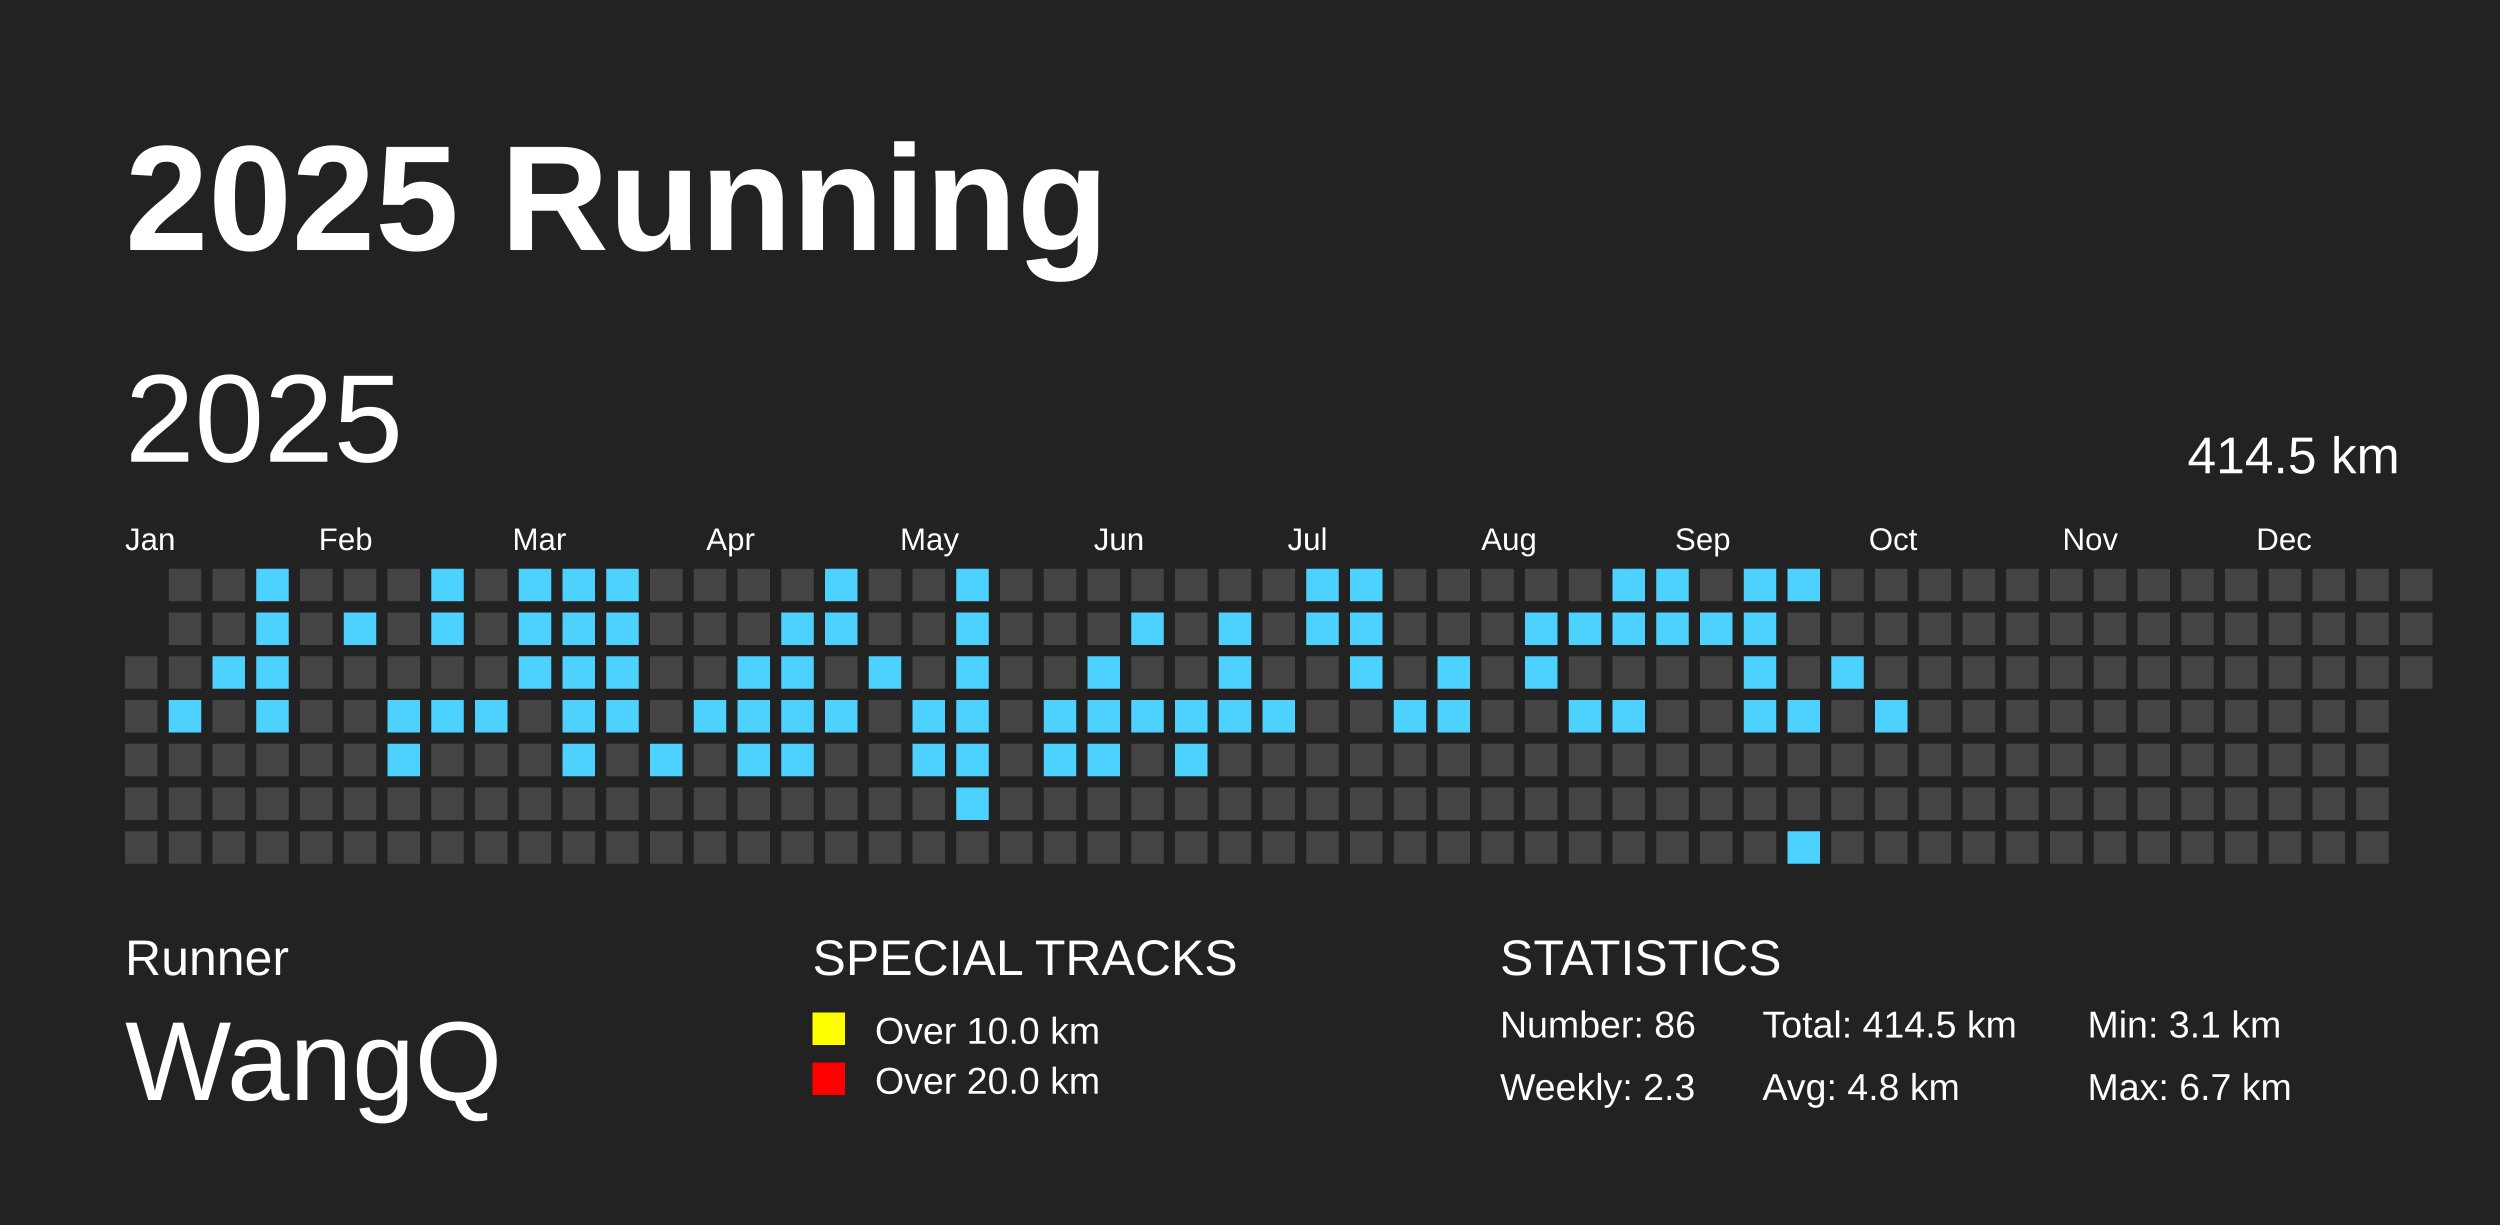
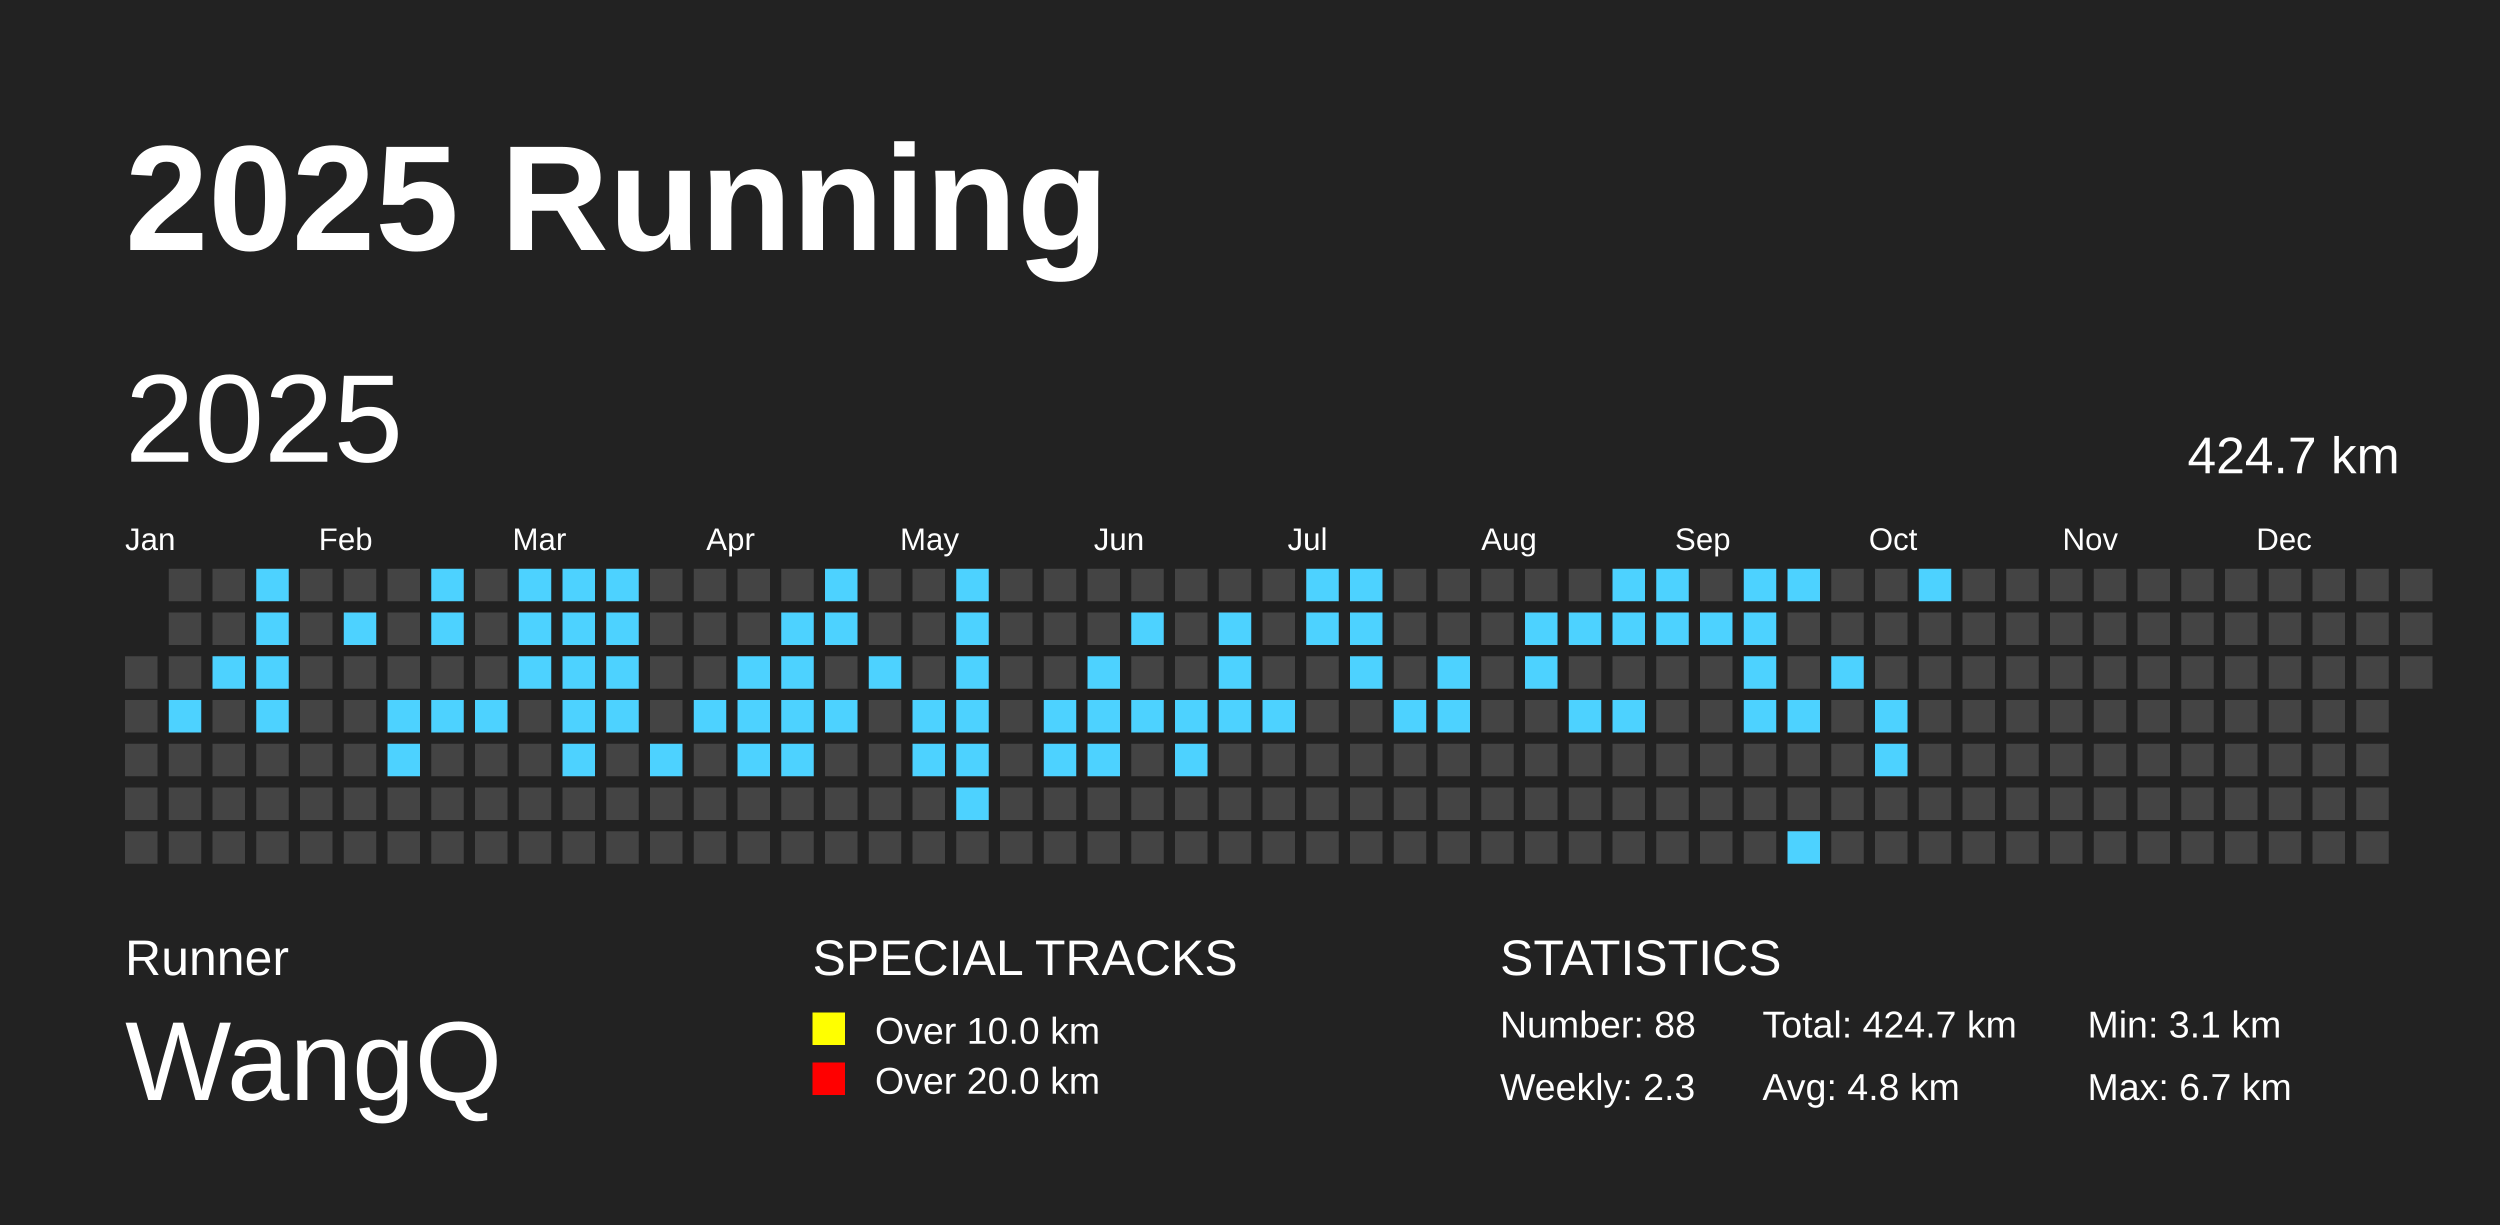
<svg xmlns="http://www.w3.org/2000/svg" baseProfile="full" height="98mm" version="1.1" viewBox="0,0,200,98" width="200mm">
  <defs />
  <rect fill="#222222" height="98" width="200" x="0" y="0" />
  <text fill="#FFFFFF" style="font-size:12px; font-family:Arial; font-weight:bold;" x="10" y="20">2025 Running</text>
  <text fill="#FFFFFF" style="font-size:4px; font-family:Arial" x="10" y="78">Runner</text>
  <text fill="#FFFFFF" style="font-size:9px; font-family:Arial" x="10" y="88">WangQ</text>
  <text fill="#FFFFFF" style="font-size:4px; font-family:Arial" x="65" y="78">SPECIAL TRACKS</text>
  <rect fill="yellow" height="2.6" width="2.6" x="65" y="81" />
  <text fill="#FFFFFF" style="font-size:3px; font-family:Arial" x="70" y="83.5">Over 10.0 km</text>
  <rect fill="red" height="2.6" width="2.6" x="65" y="85" />
  <text fill="#FFFFFF" style="font-size:3px; font-family:Arial" x="70" y="87.5">Over 20.0 km</text>
  <text fill="#FFFFFF" style="font-size:4px; font-family:Arial" x="120" y="78">STATISTICS</text>
-   <text fill="#FFFFFF" style="font-size:3px; font-family:Arial" x="120" y="83">Number: 86</text>
+   <text fill="#FFFFFF" style="font-size:3px; font-family:Arial" x="120" y="83">Number: 88</text>
  <text fill="#FFFFFF" style="font-size:3px; font-family:Arial" x="120" y="88">Weekly: 2.3</text>
-   <text fill="#FFFFFF" style="font-size:3px; font-family:Arial" x="141" y="83">Total: 414.5 km</text>
+   <text fill="#FFFFFF" style="font-size:3px; font-family:Arial" x="141" y="83">Total: 424.7 km</text>
  <text fill="#FFFFFF" style="font-size:3px; font-family:Arial" x="141" y="88">Avg: 4.8 km</text>
  <text fill="#FFFFFF" style="font-size:3px; font-family:Arial" x="167" y="83">Min: 3.1 km</text>
  <text fill="#FFFFFF" style="font-size:3px; font-family:Arial" x="167" y="88">Max: 6.7 km</text>
  <text dominant-baseline="hanging" fill="#FFFFFF" style="font-size:10.0px; font-family:Arial;" x="10" y="30">2025</text>
-   <text dominant-baseline="hanging" fill="#FFFFFF" style="font-size:4.125px; font-family:Arial;" x="175" y="35">414.5 km</text>
+   <text dominant-baseline="hanging" fill="#FFFFFF" style="font-size:4.125px; font-family:Arial;" x="175" y="35">424.7 km</text>
  <text fill="#FFFFFF" style="font-size:2.5px; font-family:Arial" x="10.0" y="44">Jan</text>
  <text fill="#FFFFFF" style="font-size:2.5px; font-family:Arial" x="25.5" y="44">Feb</text>
  <text fill="#FFFFFF" style="font-size:2.5px; font-family:Arial" x="41.0" y="44">Mar</text>
  <text fill="#FFFFFF" style="font-size:2.5px; font-family:Arial" x="56.5" y="44">Apr</text>
  <text fill="#FFFFFF" style="font-size:2.5px; font-family:Arial" x="72.0" y="44">May</text>
  <text fill="#FFFFFF" style="font-size:2.5px; font-family:Arial" x="87.5" y="44">Jun</text>
  <text fill="#FFFFFF" style="font-size:2.5px; font-family:Arial" x="103.0" y="44">Jul</text>
  <text fill="#FFFFFF" style="font-size:2.5px; font-family:Arial" x="118.5" y="44">Aug</text>
  <text fill="#FFFFFF" style="font-size:2.5px; font-family:Arial" x="134.0" y="44">Sep</text>
  <text fill="#FFFFFF" style="font-size:2.5px; font-family:Arial" x="149.5" y="44">Oct</text>
  <text fill="#FFFFFF" style="font-size:2.5px; font-family:Arial" x="165.0" y="44">Nov</text>
  <text fill="#FFFFFF" style="font-size:2.5px; font-family:Arial" x="180.5" y="44">Dec</text>
  <rect fill="#444444" height="2.6" width="2.6" x="10.0" y="52.5" />
  <rect fill="#444444" height="2.6" width="2.6" x="10.0" y="56.0" />
  <rect fill="#444444" height="2.6" width="2.6" x="10.0" y="59.5" />
  <rect fill="#444444" height="2.6" width="2.6" x="10.0" y="63.0" />
  <rect fill="#444444" height="2.6" width="2.6" x="10.0" y="66.5" />
  <rect fill="#444444" height="2.6" width="2.6" x="13.5" y="45.5" />
  <rect fill="#444444" height="2.6" width="2.6" x="13.5" y="49.0" />
  <rect fill="#444444" height="2.6" width="2.6" x="13.5" y="52.5" />
  <rect fill="#4DD2FF" height="2.6" width="2.6" x="13.5" y="56.0" />
  <rect fill="#444444" height="2.6" width="2.6" x="13.5" y="59.5" />
  <rect fill="#444444" height="2.6" width="2.6" x="13.5" y="63.0" />
  <rect fill="#444444" height="2.6" width="2.6" x="13.5" y="66.5" />
  <rect fill="#444444" height="2.6" width="2.6" x="17.0" y="45.5" />
  <rect fill="#444444" height="2.6" width="2.6" x="17.0" y="49.0" />
  <rect fill="#4DD2FF" height="2.6" width="2.6" x="17.0" y="52.5" />
  <rect fill="#444444" height="2.6" width="2.6" x="17.0" y="56.0" />
  <rect fill="#444444" height="2.6" width="2.6" x="17.0" y="59.5" />
  <rect fill="#444444" height="2.6" width="2.6" x="17.0" y="63.0" />
  <rect fill="#444444" height="2.6" width="2.6" x="17.0" y="66.5" />
  <rect fill="#4DD2FF" height="2.6" width="2.6" x="20.5" y="45.5" />
  <rect fill="#4DD2FF" height="2.6" width="2.6" x="20.5" y="49.0" />
  <rect fill="#4DD2FF" height="2.6" width="2.6" x="20.5" y="52.5" />
  <rect fill="#4DD2FF" height="2.6" width="2.6" x="20.5" y="56.0" />
  <rect fill="#444444" height="2.6" width="2.6" x="20.5" y="59.5" />
  <rect fill="#444444" height="2.6" width="2.6" x="20.5" y="63.0" />
  <rect fill="#444444" height="2.6" width="2.6" x="20.5" y="66.5" />
  <rect fill="#444444" height="2.6" width="2.6" x="24.0" y="45.5" />
  <rect fill="#444444" height="2.6" width="2.6" x="24.0" y="49.0" />
  <rect fill="#444444" height="2.6" width="2.6" x="24.0" y="52.5" />
  <rect fill="#444444" height="2.6" width="2.6" x="24.0" y="56.0" />
  <rect fill="#444444" height="2.6" width="2.6" x="24.0" y="59.5" />
  <rect fill="#444444" height="2.6" width="2.6" x="24.0" y="63.0" />
  <rect fill="#444444" height="2.6" width="2.6" x="24.0" y="66.5" />
  <rect fill="#444444" height="2.6" width="2.6" x="27.5" y="45.5" />
  <rect fill="#4DD2FF" height="2.6" width="2.6" x="27.5" y="49.0" />
  <rect fill="#444444" height="2.6" width="2.6" x="27.5" y="52.5" />
  <rect fill="#444444" height="2.6" width="2.6" x="27.5" y="56.0" />
  <rect fill="#444444" height="2.6" width="2.6" x="27.5" y="59.5" />
  <rect fill="#444444" height="2.6" width="2.6" x="27.5" y="63.0" />
  <rect fill="#444444" height="2.6" width="2.6" x="27.5" y="66.5" />
  <rect fill="#444444" height="2.6" width="2.6" x="31.0" y="45.5" />
  <rect fill="#444444" height="2.6" width="2.6" x="31.0" y="49.0" />
  <rect fill="#444444" height="2.6" width="2.6" x="31.0" y="52.5" />
  <rect fill="#4DD2FF" height="2.6" width="2.6" x="31.0" y="56.0" />
  <rect fill="#4DD2FF" height="2.6" width="2.6" x="31.0" y="59.5" />
  <rect fill="#444444" height="2.6" width="2.6" x="31.0" y="63.0" />
  <rect fill="#444444" height="2.6" width="2.6" x="31.0" y="66.5" />
  <rect fill="#4DD2FF" height="2.6" width="2.6" x="34.5" y="45.5" />
  <rect fill="#4DD2FF" height="2.6" width="2.6" x="34.5" y="49.0" />
  <rect fill="#444444" height="2.6" width="2.6" x="34.5" y="52.5" />
  <rect fill="#4DD2FF" height="2.6" width="2.6" x="34.5" y="56.0" />
  <rect fill="#444444" height="2.6" width="2.6" x="34.5" y="59.5" />
  <rect fill="#444444" height="2.6" width="2.6" x="34.5" y="63.0" />
  <rect fill="#444444" height="2.6" width="2.6" x="34.5" y="66.5" />
  <rect fill="#444444" height="2.6" width="2.6" x="38.0" y="45.5" />
  <rect fill="#444444" height="2.6" width="2.6" x="38.0" y="49.0" />
  <rect fill="#444444" height="2.6" width="2.6" x="38.0" y="52.5" />
  <rect fill="#4DD2FF" height="2.6" width="2.6" x="38.0" y="56.0" />
  <rect fill="#444444" height="2.6" width="2.6" x="38.0" y="59.5" />
  <rect fill="#444444" height="2.6" width="2.6" x="38.0" y="63.0" />
  <rect fill="#444444" height="2.6" width="2.6" x="38.0" y="66.5" />
  <rect fill="#4DD2FF" height="2.6" width="2.6" x="41.5" y="45.5" />
  <rect fill="#4DD2FF" height="2.6" width="2.6" x="41.5" y="49.0" />
  <rect fill="#4DD2FF" height="2.6" width="2.6" x="41.5" y="52.5" />
  <rect fill="#444444" height="2.6" width="2.6" x="41.5" y="56.0" />
  <rect fill="#444444" height="2.6" width="2.6" x="41.5" y="59.5" />
  <rect fill="#444444" height="2.6" width="2.6" x="41.5" y="63.0" />
  <rect fill="#444444" height="2.6" width="2.6" x="41.5" y="66.5" />
  <rect fill="#4DD2FF" height="2.6" width="2.6" x="45.0" y="45.5" />
  <rect fill="#4DD2FF" height="2.6" width="2.6" x="45.0" y="49.0" />
  <rect fill="#4DD2FF" height="2.6" width="2.6" x="45.0" y="52.5" />
  <rect fill="#4DD2FF" height="2.6" width="2.6" x="45.0" y="56.0" />
  <rect fill="#4DD2FF" height="2.6" width="2.6" x="45.0" y="59.5" />
  <rect fill="#444444" height="2.6" width="2.6" x="45.0" y="63.0" />
  <rect fill="#444444" height="2.6" width="2.6" x="45.0" y="66.5" />
  <rect fill="#4DD2FF" height="2.6" width="2.6" x="48.5" y="45.5" />
  <rect fill="#4DD2FF" height="2.6" width="2.6" x="48.5" y="49.0" />
  <rect fill="#4DD2FF" height="2.6" width="2.6" x="48.5" y="52.5" />
  <rect fill="#4DD2FF" height="2.6" width="2.6" x="48.5" y="56.0" />
  <rect fill="#444444" height="2.6" width="2.6" x="48.5" y="59.5" />
  <rect fill="#444444" height="2.6" width="2.6" x="48.5" y="63.0" />
  <rect fill="#444444" height="2.6" width="2.6" x="48.5" y="66.5" />
  <rect fill="#444444" height="2.6" width="2.6" x="52.0" y="45.5" />
  <rect fill="#444444" height="2.6" width="2.6" x="52.0" y="49.0" />
  <rect fill="#444444" height="2.6" width="2.6" x="52.0" y="52.5" />
  <rect fill="#444444" height="2.6" width="2.6" x="52.0" y="56.0" />
  <rect fill="#4DD2FF" height="2.6" width="2.6" x="52.0" y="59.5" />
  <rect fill="#444444" height="2.6" width="2.6" x="52.0" y="63.0" />
  <rect fill="#444444" height="2.6" width="2.6" x="52.0" y="66.5" />
  <rect fill="#444444" height="2.6" width="2.6" x="55.5" y="45.5" />
  <rect fill="#444444" height="2.6" width="2.6" x="55.5" y="49.0" />
  <rect fill="#444444" height="2.6" width="2.6" x="55.5" y="52.5" />
  <rect fill="#4DD2FF" height="2.6" width="2.6" x="55.5" y="56.0" />
  <rect fill="#444444" height="2.6" width="2.6" x="55.5" y="59.5" />
  <rect fill="#444444" height="2.6" width="2.6" x="55.5" y="63.0" />
  <rect fill="#444444" height="2.6" width="2.6" x="55.5" y="66.5" />
  <rect fill="#444444" height="2.6" width="2.6" x="59.0" y="45.5" />
  <rect fill="#444444" height="2.6" width="2.6" x="59.0" y="49.0" />
  <rect fill="#4DD2FF" height="2.6" width="2.6" x="59.0" y="52.5" />
  <rect fill="#4DD2FF" height="2.6" width="2.6" x="59.0" y="56.0" />
  <rect fill="#4DD2FF" height="2.6" width="2.6" x="59.0" y="59.5" />
  <rect fill="#444444" height="2.6" width="2.6" x="59.0" y="63.0" />
  <rect fill="#444444" height="2.6" width="2.6" x="59.0" y="66.5" />
  <rect fill="#444444" height="2.6" width="2.6" x="62.5" y="45.5" />
  <rect fill="#4DD2FF" height="2.6" width="2.6" x="62.5" y="49.0" />
  <rect fill="#4DD2FF" height="2.6" width="2.6" x="62.5" y="52.5" />
  <rect fill="#4DD2FF" height="2.6" width="2.6" x="62.5" y="56.0" />
  <rect fill="#4DD2FF" height="2.6" width="2.6" x="62.5" y="59.5" />
  <rect fill="#444444" height="2.6" width="2.6" x="62.5" y="63.0" />
  <rect fill="#444444" height="2.6" width="2.6" x="62.5" y="66.5" />
  <rect fill="#4DD2FF" height="2.6" width="2.6" x="66.0" y="45.5" />
  <rect fill="#4DD2FF" height="2.6" width="2.6" x="66.0" y="49.0" />
  <rect fill="#444444" height="2.6" width="2.6" x="66.0" y="52.5" />
  <rect fill="#4DD2FF" height="2.6" width="2.6" x="66.0" y="56.0" />
  <rect fill="#444444" height="2.6" width="2.6" x="66.0" y="59.5" />
  <rect fill="#444444" height="2.6" width="2.6" x="66.0" y="63.0" />
  <rect fill="#444444" height="2.6" width="2.6" x="66.0" y="66.5" />
  <rect fill="#444444" height="2.6" width="2.6" x="69.5" y="45.5" />
  <rect fill="#444444" height="2.6" width="2.6" x="69.5" y="49.0" />
  <rect fill="#4DD2FF" height="2.6" width="2.6" x="69.5" y="52.5" />
  <rect fill="#444444" height="2.6" width="2.6" x="69.5" y="56.0" />
  <rect fill="#444444" height="2.6" width="2.6" x="69.5" y="59.5" />
  <rect fill="#444444" height="2.6" width="2.6" x="69.5" y="63.0" />
  <rect fill="#444444" height="2.6" width="2.6" x="69.5" y="66.5" />
  <rect fill="#444444" height="2.6" width="2.6" x="73.0" y="45.5" />
  <rect fill="#444444" height="2.6" width="2.6" x="73.0" y="49.0" />
  <rect fill="#444444" height="2.6" width="2.6" x="73.0" y="52.5" />
  <rect fill="#4DD2FF" height="2.6" width="2.6" x="73.0" y="56.0" />
  <rect fill="#4DD2FF" height="2.6" width="2.6" x="73.0" y="59.5" />
  <rect fill="#444444" height="2.6" width="2.6" x="73.0" y="63.0" />
  <rect fill="#444444" height="2.6" width="2.6" x="73.0" y="66.5" />
  <rect fill="#4DD2FF" height="2.6" width="2.6" x="76.5" y="45.5" />
  <rect fill="#4DD2FF" height="2.6" width="2.6" x="76.5" y="49.0" />
  <rect fill="#4DD2FF" height="2.6" width="2.6" x="76.5" y="52.5" />
  <rect fill="#4DD2FF" height="2.6" width="2.6" x="76.5" y="56.0" />
  <rect fill="#4DD2FF" height="2.6" width="2.6" x="76.5" y="59.5" />
  <rect fill="#4DD2FF" height="2.6" width="2.6" x="76.5" y="63.0" />
  <rect fill="#444444" height="2.6" width="2.6" x="76.5" y="66.5" />
  <rect fill="#444444" height="2.6" width="2.6" x="80.0" y="45.5" />
  <rect fill="#444444" height="2.6" width="2.6" x="80.0" y="49.0" />
  <rect fill="#444444" height="2.6" width="2.6" x="80.0" y="52.5" />
  <rect fill="#444444" height="2.6" width="2.6" x="80.0" y="56.0" />
  <rect fill="#444444" height="2.6" width="2.6" x="80.0" y="59.5" />
  <rect fill="#444444" height="2.6" width="2.6" x="80.0" y="63.0" />
  <rect fill="#444444" height="2.6" width="2.6" x="80.0" y="66.5" />
  <rect fill="#444444" height="2.6" width="2.6" x="83.5" y="45.5" />
  <rect fill="#444444" height="2.6" width="2.6" x="83.5" y="49.0" />
  <rect fill="#444444" height="2.6" width="2.6" x="83.5" y="52.5" />
  <rect fill="#4DD2FF" height="2.6" width="2.6" x="83.5" y="56.0" />
  <rect fill="#4DD2FF" height="2.6" width="2.6" x="83.5" y="59.5" />
  <rect fill="#444444" height="2.6" width="2.6" x="83.5" y="63.0" />
  <rect fill="#444444" height="2.6" width="2.6" x="83.5" y="66.5" />
  <rect fill="#444444" height="2.6" width="2.6" x="87.0" y="45.5" />
  <rect fill="#444444" height="2.6" width="2.6" x="87.0" y="49.0" />
  <rect fill="#4DD2FF" height="2.6" width="2.6" x="87.0" y="52.5" />
  <rect fill="#4DD2FF" height="2.6" width="2.6" x="87.0" y="56.0" />
  <rect fill="#4DD2FF" height="2.6" width="2.6" x="87.0" y="59.5" />
  <rect fill="#444444" height="2.6" width="2.6" x="87.0" y="63.0" />
  <rect fill="#444444" height="2.6" width="2.6" x="87.0" y="66.5" />
  <rect fill="#444444" height="2.6" width="2.6" x="90.5" y="45.5" />
  <rect fill="#4DD2FF" height="2.6" width="2.6" x="90.5" y="49.0" />
  <rect fill="#444444" height="2.6" width="2.6" x="90.5" y="52.5" />
  <rect fill="#4DD2FF" height="2.6" width="2.6" x="90.5" y="56.0" />
  <rect fill="#444444" height="2.6" width="2.6" x="90.5" y="59.5" />
  <rect fill="#444444" height="2.6" width="2.6" x="90.5" y="63.0" />
  <rect fill="#444444" height="2.6" width="2.6" x="90.5" y="66.5" />
  <rect fill="#444444" height="2.6" width="2.6" x="94.0" y="45.5" />
  <rect fill="#444444" height="2.6" width="2.6" x="94.0" y="49.0" />
  <rect fill="#444444" height="2.6" width="2.6" x="94.0" y="52.5" />
  <rect fill="#4DD2FF" height="2.6" width="2.6" x="94.0" y="56.0" />
  <rect fill="#4DD2FF" height="2.6" width="2.6" x="94.0" y="59.5" />
  <rect fill="#444444" height="2.6" width="2.6" x="94.0" y="63.0" />
  <rect fill="#444444" height="2.6" width="2.6" x="94.0" y="66.5" />
  <rect fill="#444444" height="2.6" width="2.6" x="97.5" y="45.5" />
  <rect fill="#4DD2FF" height="2.6" width="2.6" x="97.5" y="49.0" />
  <rect fill="#4DD2FF" height="2.6" width="2.6" x="97.5" y="52.5" />
  <rect fill="#4DD2FF" height="2.6" width="2.6" x="97.5" y="56.0" />
  <rect fill="#444444" height="2.6" width="2.6" x="97.5" y="59.5" />
  <rect fill="#444444" height="2.6" width="2.6" x="97.5" y="63.0" />
  <rect fill="#444444" height="2.6" width="2.6" x="97.5" y="66.5" />
  <rect fill="#444444" height="2.6" width="2.6" x="101.0" y="45.5" />
  <rect fill="#444444" height="2.6" width="2.6" x="101.0" y="49.0" />
  <rect fill="#444444" height="2.6" width="2.6" x="101.0" y="52.5" />
  <rect fill="#4DD2FF" height="2.6" width="2.6" x="101.0" y="56.0" />
  <rect fill="#444444" height="2.6" width="2.6" x="101.0" y="59.5" />
  <rect fill="#444444" height="2.6" width="2.6" x="101.0" y="63.0" />
  <rect fill="#444444" height="2.6" width="2.6" x="101.0" y="66.5" />
  <rect fill="#4DD2FF" height="2.6" width="2.6" x="104.5" y="45.5" />
  <rect fill="#4DD2FF" height="2.6" width="2.6" x="104.5" y="49.0" />
  <rect fill="#444444" height="2.6" width="2.6" x="104.5" y="52.5" />
  <rect fill="#444444" height="2.6" width="2.6" x="104.5" y="56.0" />
  <rect fill="#444444" height="2.6" width="2.6" x="104.5" y="59.5" />
  <rect fill="#444444" height="2.6" width="2.6" x="104.5" y="63.0" />
  <rect fill="#444444" height="2.6" width="2.6" x="104.5" y="66.5" />
  <rect fill="#4DD2FF" height="2.6" width="2.6" x="108.0" y="45.5" />
  <rect fill="#4DD2FF" height="2.6" width="2.6" x="108.0" y="49.0" />
  <rect fill="#4DD2FF" height="2.6" width="2.6" x="108.0" y="52.5" />
  <rect fill="#444444" height="2.6" width="2.6" x="108.0" y="56.0" />
  <rect fill="#444444" height="2.6" width="2.6" x="108.0" y="59.5" />
  <rect fill="#444444" height="2.6" width="2.6" x="108.0" y="63.0" />
  <rect fill="#444444" height="2.6" width="2.6" x="108.0" y="66.5" />
  <rect fill="#444444" height="2.6" width="2.6" x="111.5" y="45.5" />
  <rect fill="#444444" height="2.6" width="2.6" x="111.5" y="49.0" />
  <rect fill="#444444" height="2.6" width="2.6" x="111.5" y="52.5" />
  <rect fill="#4DD2FF" height="2.6" width="2.6" x="111.5" y="56.0" />
  <rect fill="#444444" height="2.6" width="2.6" x="111.5" y="59.5" />
  <rect fill="#444444" height="2.6" width="2.6" x="111.5" y="63.0" />
  <rect fill="#444444" height="2.6" width="2.6" x="111.5" y="66.5" />
  <rect fill="#444444" height="2.6" width="2.6" x="115.0" y="45.5" />
  <rect fill="#444444" height="2.6" width="2.6" x="115.0" y="49.0" />
  <rect fill="#4DD2FF" height="2.6" width="2.6" x="115.0" y="52.5" />
  <rect fill="#4DD2FF" height="2.6" width="2.6" x="115.0" y="56.0" />
  <rect fill="#444444" height="2.6" width="2.6" x="115.0" y="59.5" />
  <rect fill="#444444" height="2.6" width="2.6" x="115.0" y="63.0" />
  <rect fill="#444444" height="2.6" width="2.6" x="115.0" y="66.5" />
  <rect fill="#444444" height="2.6" width="2.6" x="118.5" y="45.5" />
  <rect fill="#444444" height="2.6" width="2.6" x="118.5" y="49.0" />
  <rect fill="#444444" height="2.6" width="2.6" x="118.5" y="52.5" />
  <rect fill="#444444" height="2.6" width="2.6" x="118.5" y="56.0" />
  <rect fill="#444444" height="2.6" width="2.6" x="118.5" y="59.5" />
  <rect fill="#444444" height="2.6" width="2.6" x="118.5" y="63.0" />
  <rect fill="#444444" height="2.6" width="2.6" x="118.5" y="66.5" />
  <rect fill="#444444" height="2.6" width="2.6" x="122.0" y="45.5" />
  <rect fill="#4DD2FF" height="2.6" width="2.6" x="122.0" y="49.0" />
  <rect fill="#4DD2FF" height="2.6" width="2.6" x="122.0" y="52.5" />
  <rect fill="#444444" height="2.6" width="2.6" x="122.0" y="56.0" />
  <rect fill="#444444" height="2.6" width="2.6" x="122.0" y="59.5" />
  <rect fill="#444444" height="2.6" width="2.6" x="122.0" y="63.0" />
  <rect fill="#444444" height="2.6" width="2.6" x="122.0" y="66.5" />
  <rect fill="#444444" height="2.6" width="2.6" x="125.5" y="45.5" />
  <rect fill="#4DD2FF" height="2.6" width="2.6" x="125.5" y="49.0" />
  <rect fill="#444444" height="2.6" width="2.6" x="125.5" y="52.5" />
  <rect fill="#4DD2FF" height="2.6" width="2.6" x="125.5" y="56.0" />
  <rect fill="#444444" height="2.6" width="2.6" x="125.5" y="59.5" />
  <rect fill="#444444" height="2.6" width="2.6" x="125.5" y="63.0" />
  <rect fill="#444444" height="2.6" width="2.6" x="125.5" y="66.5" />
  <rect fill="#4DD2FF" height="2.6" width="2.6" x="129.0" y="45.5" />
  <rect fill="#4DD2FF" height="2.6" width="2.6" x="129.0" y="49.0" />
  <rect fill="#444444" height="2.6" width="2.6" x="129.0" y="52.5" />
  <rect fill="#4DD2FF" height="2.6" width="2.6" x="129.0" y="56.0" />
  <rect fill="#444444" height="2.6" width="2.6" x="129.0" y="59.5" />
  <rect fill="#444444" height="2.6" width="2.6" x="129.0" y="63.0" />
  <rect fill="#444444" height="2.6" width="2.6" x="129.0" y="66.5" />
  <rect fill="#4DD2FF" height="2.6" width="2.6" x="132.5" y="45.5" />
  <rect fill="#4DD2FF" height="2.6" width="2.6" x="132.5" y="49.0" />
  <rect fill="#444444" height="2.6" width="2.6" x="132.5" y="52.5" />
  <rect fill="#444444" height="2.6" width="2.6" x="132.5" y="56.0" />
  <rect fill="#444444" height="2.6" width="2.6" x="132.5" y="59.5" />
  <rect fill="#444444" height="2.6" width="2.6" x="132.5" y="63.0" />
  <rect fill="#444444" height="2.6" width="2.6" x="132.5" y="66.5" />
  <rect fill="#444444" height="2.6" width="2.6" x="136.0" y="45.5" />
  <rect fill="#4DD2FF" height="2.6" width="2.6" x="136.0" y="49.0" />
  <rect fill="#444444" height="2.6" width="2.6" x="136.0" y="52.5" />
  <rect fill="#444444" height="2.6" width="2.6" x="136.0" y="56.0" />
  <rect fill="#444444" height="2.6" width="2.6" x="136.0" y="59.5" />
  <rect fill="#444444" height="2.6" width="2.6" x="136.0" y="63.0" />
  <rect fill="#444444" height="2.6" width="2.6" x="136.0" y="66.5" />
  <rect fill="#4DD2FF" height="2.6" width="2.6" x="139.5" y="45.5" />
  <rect fill="#4DD2FF" height="2.6" width="2.6" x="139.5" y="49.0" />
  <rect fill="#4DD2FF" height="2.6" width="2.6" x="139.5" y="52.5" />
  <rect fill="#4DD2FF" height="2.6" width="2.6" x="139.5" y="56.0" />
  <rect fill="#444444" height="2.6" width="2.6" x="139.5" y="59.5" />
  <rect fill="#444444" height="2.6" width="2.6" x="139.5" y="63.0" />
  <rect fill="#444444" height="2.6" width="2.6" x="139.5" y="66.5" />
  <rect fill="#4DD2FF" height="2.6" width="2.6" x="143.0" y="45.5" />
  <rect fill="#444444" height="2.6" width="2.6" x="143.0" y="49.0" />
  <rect fill="#444444" height="2.6" width="2.6" x="143.0" y="52.5" />
  <rect fill="#4DD2FF" height="2.6" width="2.6" x="143.0" y="56.0" />
  <rect fill="#444444" height="2.6" width="2.6" x="143.0" y="59.5" />
  <rect fill="#444444" height="2.6" width="2.6" x="143.0" y="63.0" />
  <rect fill="#4DD2FF" height="2.6" width="2.6" x="143.0" y="66.5" />
  <rect fill="#444444" height="2.6" width="2.6" x="146.5" y="45.5" />
  <rect fill="#444444" height="2.6" width="2.6" x="146.5" y="49.0" />
  <rect fill="#4DD2FF" height="2.6" width="2.6" x="146.5" y="52.5" />
  <rect fill="#444444" height="2.6" width="2.6" x="146.5" y="56.0" />
  <rect fill="#444444" height="2.6" width="2.6" x="146.5" y="59.5" />
  <rect fill="#444444" height="2.6" width="2.6" x="146.5" y="63.0" />
  <rect fill="#444444" height="2.6" width="2.6" x="146.5" y="66.5" />
  <rect fill="#444444" height="2.6" width="2.6" x="150.0" y="45.5" />
  <rect fill="#444444" height="2.6" width="2.6" x="150.0" y="49.0" />
  <rect fill="#444444" height="2.6" width="2.6" x="150.0" y="52.5" />
  <rect fill="#4DD2FF" height="2.6" width="2.6" x="150.0" y="56.0" />
-   <rect fill="#444444" height="2.6" width="2.6" x="150.0" y="59.5" />
+   <rect fill="#4DD2FF" height="2.6" width="2.6" x="150.0" y="59.5" />
  <rect fill="#444444" height="2.6" width="2.6" x="150.0" y="63.0" />
  <rect fill="#444444" height="2.6" width="2.6" x="150.0" y="66.5" />
-   <rect fill="#444444" height="2.6" width="2.6" x="153.5" y="45.5" />
+   <rect fill="#4DD2FF" height="2.6" width="2.6" x="153.5" y="45.5" />
  <rect fill="#444444" height="2.6" width="2.6" x="153.5" y="49.0" />
  <rect fill="#444444" height="2.6" width="2.6" x="153.5" y="52.5" />
  <rect fill="#444444" height="2.6" width="2.6" x="153.5" y="56.0" />
  <rect fill="#444444" height="2.6" width="2.6" x="153.5" y="59.5" />
  <rect fill="#444444" height="2.6" width="2.6" x="153.5" y="63.0" />
  <rect fill="#444444" height="2.6" width="2.6" x="153.5" y="66.5" />
  <rect fill="#444444" height="2.6" width="2.6" x="157.0" y="45.5" />
  <rect fill="#444444" height="2.6" width="2.6" x="157.0" y="49.0" />
  <rect fill="#444444" height="2.6" width="2.6" x="157.0" y="52.5" />
  <rect fill="#444444" height="2.6" width="2.6" x="157.0" y="56.0" />
  <rect fill="#444444" height="2.6" width="2.6" x="157.0" y="59.5" />
  <rect fill="#444444" height="2.6" width="2.6" x="157.0" y="63.0" />
  <rect fill="#444444" height="2.6" width="2.6" x="157.0" y="66.5" />
  <rect fill="#444444" height="2.6" width="2.6" x="160.5" y="45.5" />
  <rect fill="#444444" height="2.6" width="2.6" x="160.5" y="49.0" />
  <rect fill="#444444" height="2.6" width="2.6" x="160.5" y="52.5" />
  <rect fill="#444444" height="2.6" width="2.6" x="160.5" y="56.0" />
  <rect fill="#444444" height="2.6" width="2.6" x="160.5" y="59.5" />
  <rect fill="#444444" height="2.6" width="2.6" x="160.5" y="63.0" />
  <rect fill="#444444" height="2.6" width="2.6" x="160.5" y="66.5" />
  <rect fill="#444444" height="2.6" width="2.6" x="164.0" y="45.5" />
  <rect fill="#444444" height="2.6" width="2.6" x="164.0" y="49.0" />
  <rect fill="#444444" height="2.6" width="2.6" x="164.0" y="52.5" />
  <rect fill="#444444" height="2.6" width="2.6" x="164.0" y="56.0" />
  <rect fill="#444444" height="2.6" width="2.6" x="164.0" y="59.5" />
  <rect fill="#444444" height="2.6" width="2.6" x="164.0" y="63.0" />
  <rect fill="#444444" height="2.6" width="2.6" x="164.0" y="66.5" />
  <rect fill="#444444" height="2.6" width="2.6" x="167.5" y="45.5" />
  <rect fill="#444444" height="2.6" width="2.6" x="167.5" y="49.0" />
  <rect fill="#444444" height="2.6" width="2.6" x="167.5" y="52.5" />
  <rect fill="#444444" height="2.6" width="2.6" x="167.5" y="56.0" />
  <rect fill="#444444" height="2.6" width="2.6" x="167.5" y="59.5" />
  <rect fill="#444444" height="2.6" width="2.6" x="167.5" y="63.0" />
  <rect fill="#444444" height="2.6" width="2.6" x="167.5" y="66.5" />
  <rect fill="#444444" height="2.6" width="2.6" x="171.0" y="45.5" />
  <rect fill="#444444" height="2.6" width="2.6" x="171.0" y="49.0" />
  <rect fill="#444444" height="2.6" width="2.6" x="171.0" y="52.5" />
  <rect fill="#444444" height="2.6" width="2.6" x="171.0" y="56.0" />
  <rect fill="#444444" height="2.6" width="2.6" x="171.0" y="59.5" />
  <rect fill="#444444" height="2.6" width="2.6" x="171.0" y="63.0" />
  <rect fill="#444444" height="2.6" width="2.6" x="171.0" y="66.5" />
  <rect fill="#444444" height="2.6" width="2.6" x="174.5" y="45.5" />
  <rect fill="#444444" height="2.6" width="2.6" x="174.5" y="49.0" />
  <rect fill="#444444" height="2.6" width="2.6" x="174.5" y="52.5" />
  <rect fill="#444444" height="2.6" width="2.6" x="174.5" y="56.0" />
  <rect fill="#444444" height="2.6" width="2.6" x="174.5" y="59.5" />
  <rect fill="#444444" height="2.6" width="2.6" x="174.5" y="63.0" />
  <rect fill="#444444" height="2.6" width="2.6" x="174.5" y="66.5" />
  <rect fill="#444444" height="2.6" width="2.6" x="178.0" y="45.5" />
  <rect fill="#444444" height="2.6" width="2.6" x="178.0" y="49.0" />
  <rect fill="#444444" height="2.6" width="2.6" x="178.0" y="52.5" />
  <rect fill="#444444" height="2.6" width="2.6" x="178.0" y="56.0" />
  <rect fill="#444444" height="2.6" width="2.6" x="178.0" y="59.5" />
  <rect fill="#444444" height="2.6" width="2.6" x="178.0" y="63.0" />
  <rect fill="#444444" height="2.6" width="2.6" x="178.0" y="66.5" />
  <rect fill="#444444" height="2.6" width="2.6" x="181.5" y="45.5" />
  <rect fill="#444444" height="2.6" width="2.6" x="181.5" y="49.0" />
  <rect fill="#444444" height="2.6" width="2.6" x="181.5" y="52.5" />
  <rect fill="#444444" height="2.6" width="2.6" x="181.5" y="56.0" />
  <rect fill="#444444" height="2.6" width="2.6" x="181.5" y="59.5" />
  <rect fill="#444444" height="2.6" width="2.6" x="181.5" y="63.0" />
  <rect fill="#444444" height="2.6" width="2.6" x="181.5" y="66.5" />
  <rect fill="#444444" height="2.6" width="2.6" x="185.0" y="45.5" />
  <rect fill="#444444" height="2.6" width="2.6" x="185.0" y="49.0" />
  <rect fill="#444444" height="2.6" width="2.6" x="185.0" y="52.5" />
  <rect fill="#444444" height="2.6" width="2.6" x="185.0" y="56.0" />
  <rect fill="#444444" height="2.6" width="2.6" x="185.0" y="59.5" />
  <rect fill="#444444" height="2.6" width="2.6" x="185.0" y="63.0" />
  <rect fill="#444444" height="2.6" width="2.6" x="185.0" y="66.5" />
  <rect fill="#444444" height="2.6" width="2.6" x="188.5" y="45.5" />
  <rect fill="#444444" height="2.6" width="2.6" x="188.5" y="49.0" />
  <rect fill="#444444" height="2.6" width="2.6" x="188.5" y="52.5" />
  <rect fill="#444444" height="2.6" width="2.6" x="188.5" y="56.0" />
  <rect fill="#444444" height="2.6" width="2.6" x="188.5" y="59.5" />
  <rect fill="#444444" height="2.6" width="2.6" x="188.5" y="63.0" />
  <rect fill="#444444" height="2.6" width="2.6" x="188.5" y="66.5" />
  <rect fill="#444444" height="2.6" width="2.6" x="192.0" y="45.5" />
  <rect fill="#444444" height="2.6" width="2.6" x="192.0" y="49.0" />
  <rect fill="#444444" height="2.6" width="2.6" x="192.0" y="52.5" />
</svg>
